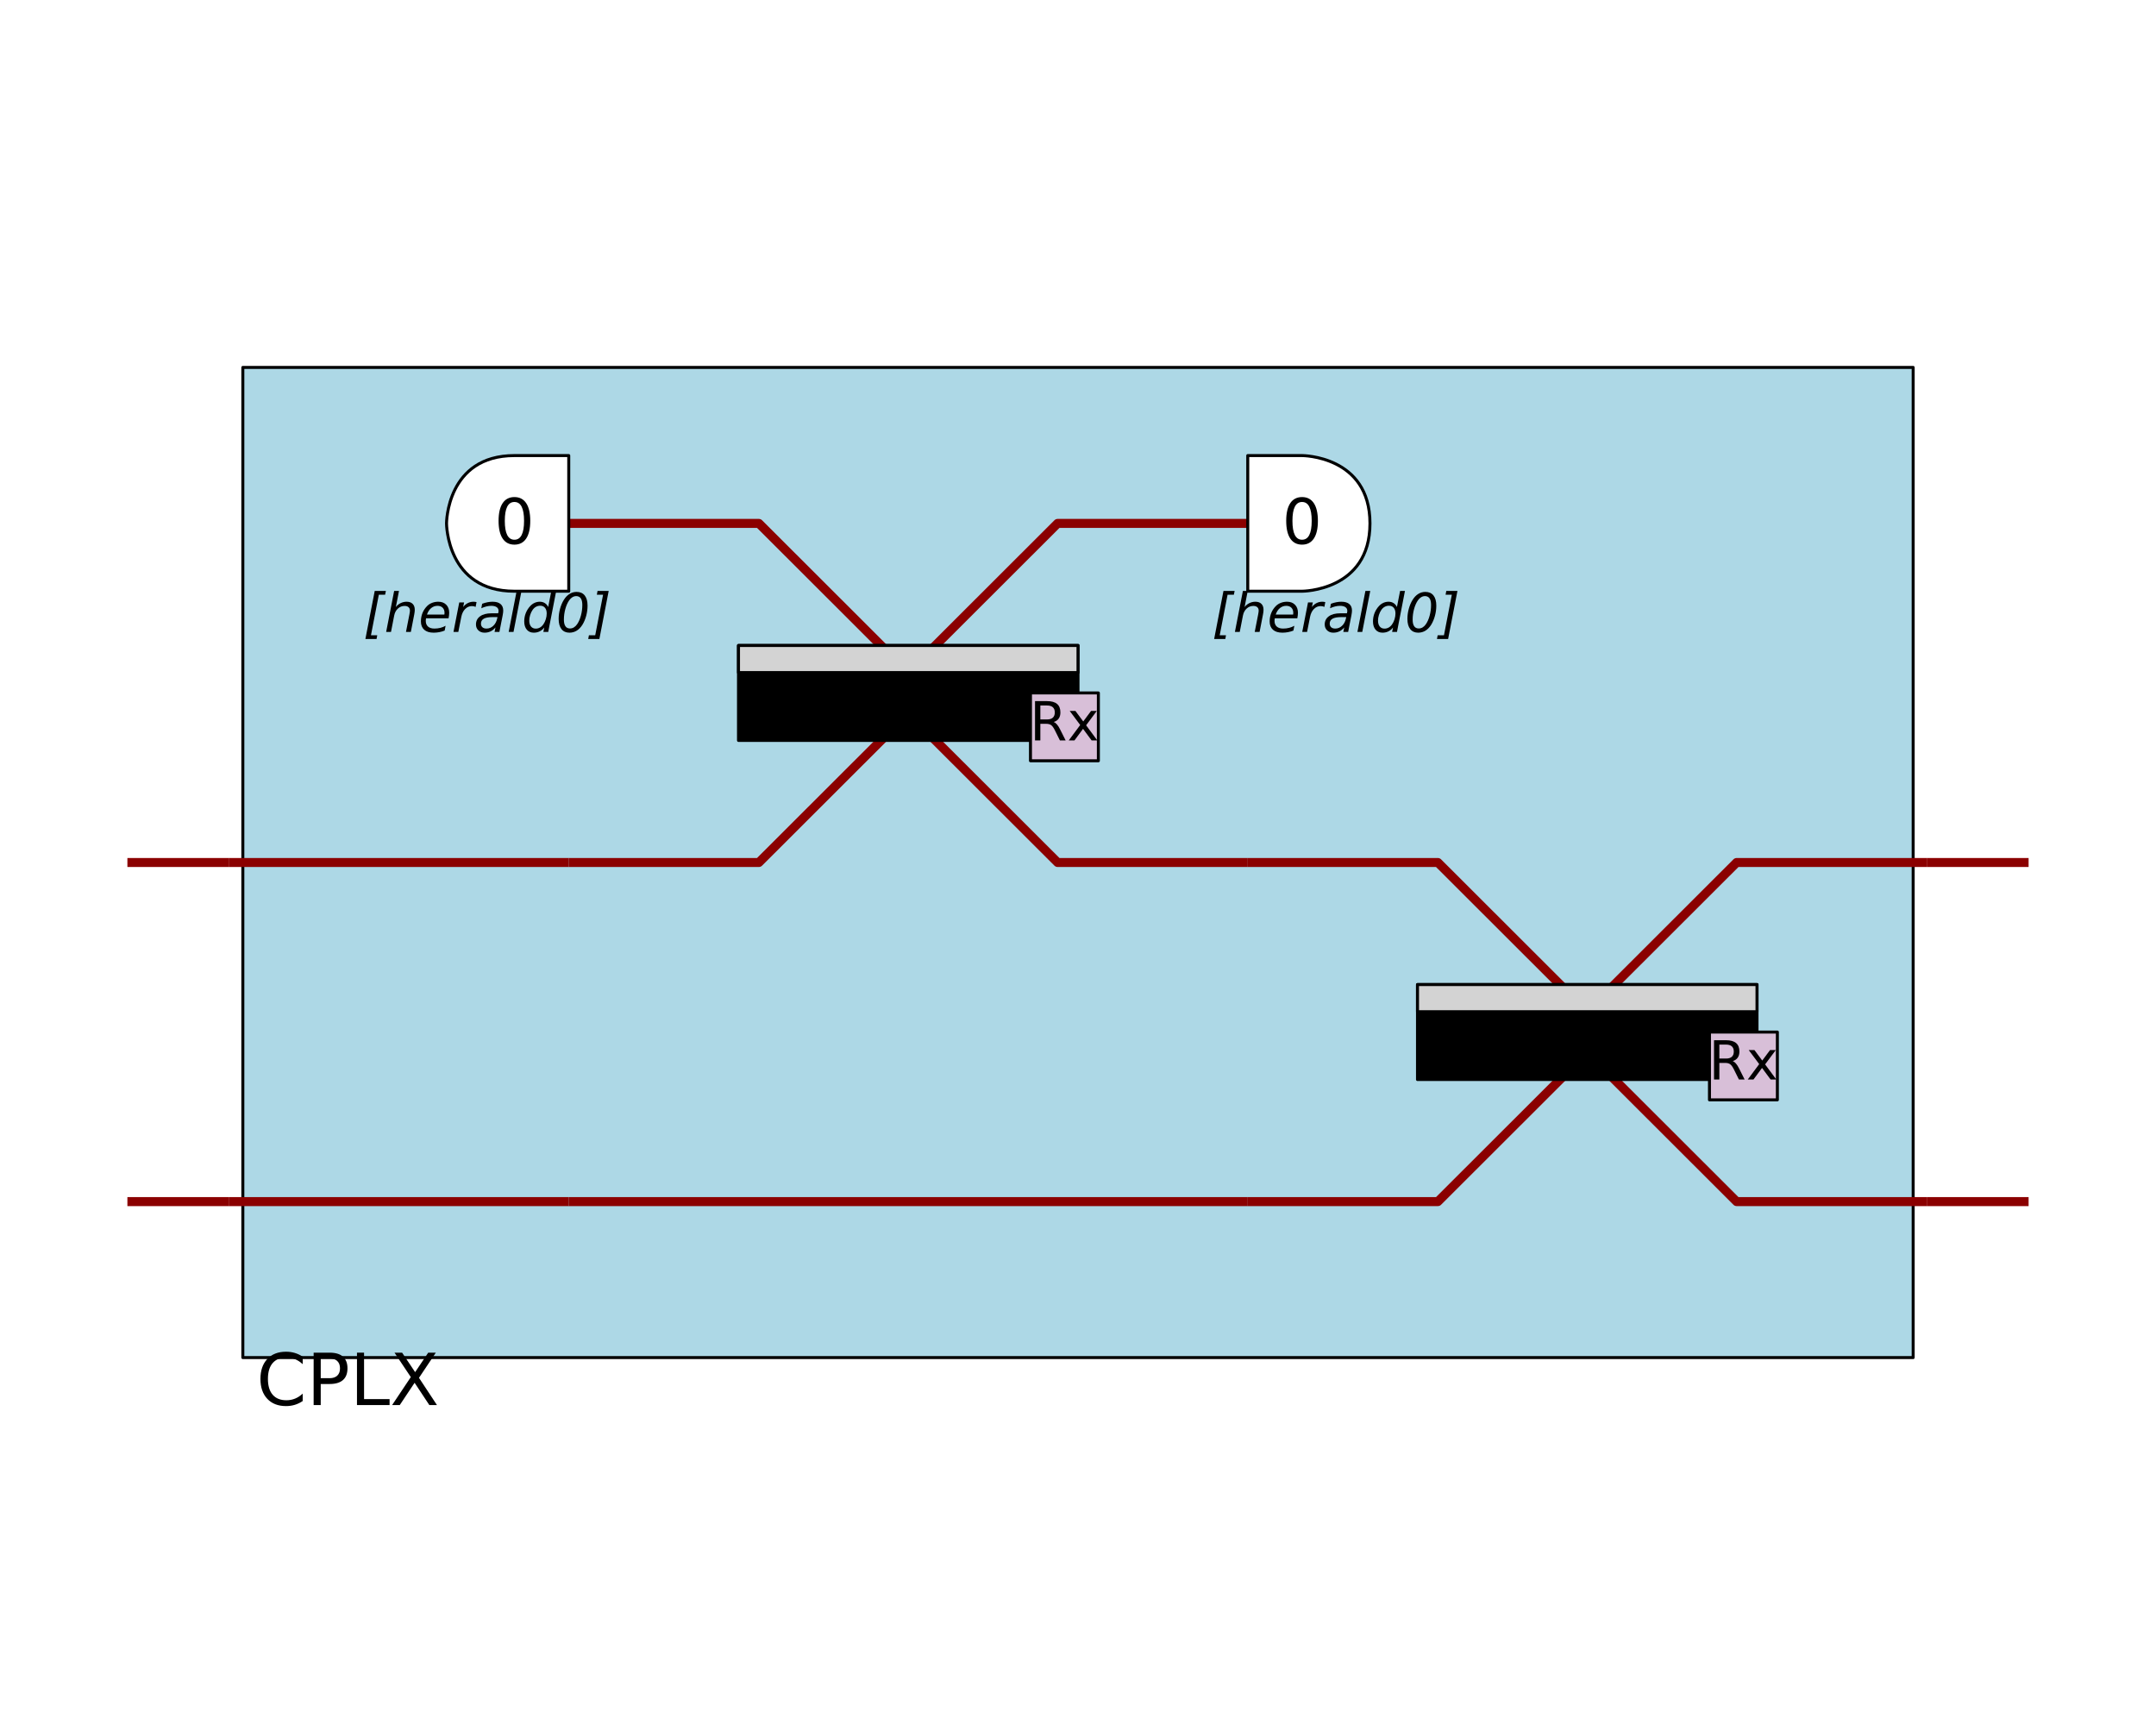
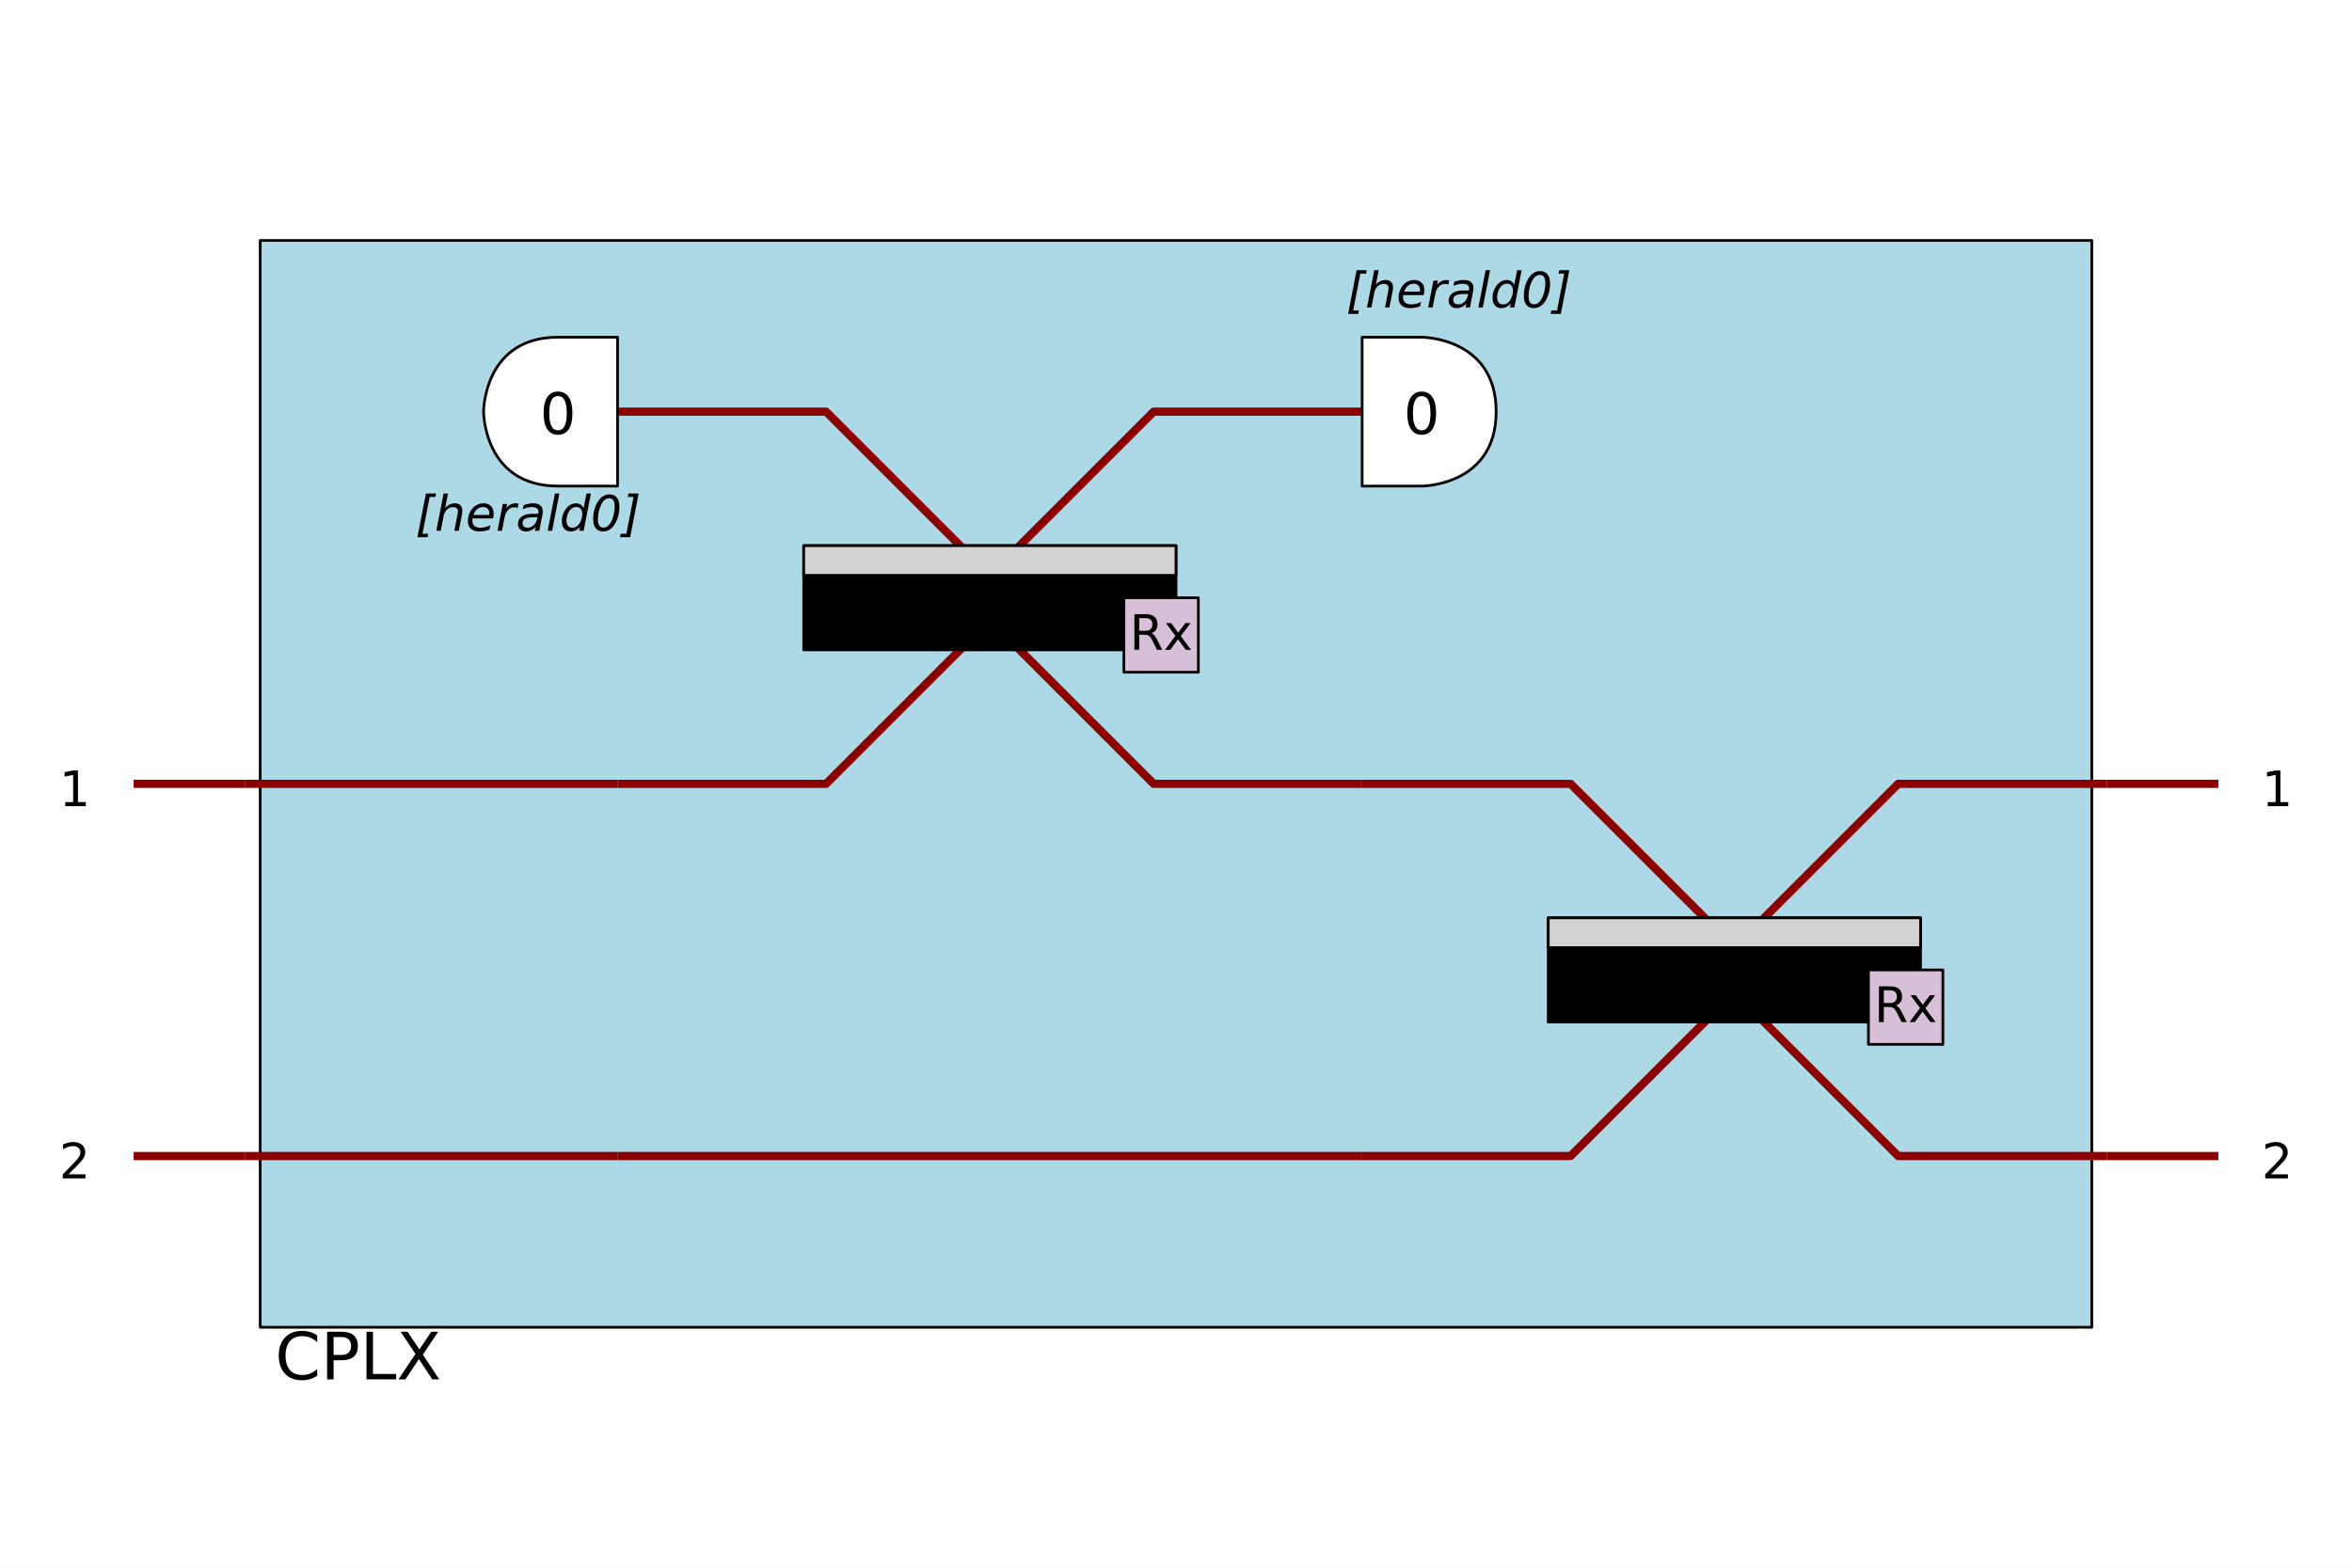
- <svg xmlns="http://www.w3.org/2000/svg" xmlns:xlink="http://www.w3.org/1999/xlink" width="720pt" height="576pt" viewBox="0 0 720 576" version="1.1">
+ <svg xmlns="http://www.w3.org/2000/svg" xmlns:xlink="http://www.w3.org/1999/xlink" width="864pt" height="576pt" viewBox="0 0 864 576" version="1.1">
  <defs>
    <style type="text/css">*{stroke-linejoin: round; stroke-linecap: butt}</style>
  </defs>
  <g id="figure_1">
    <g id="patch_1">
-       <path d="M 0 576 L 720 576 L 720 0 L 0 0 z " style="fill: #ffffff" />
+       <path d="M 0 576 L 864 576 L 864 0 L 0 0 z " style="fill: #ffffff" />
    </g>
    <g id="axes_1">
      <g id="PatchCollection_1">
-         <path d="M 42.545 288 L 76.558 288 " clip-path="url(#staticClipPath)" style="fill: none; stroke: #8b0000; stroke-width: 3" />
-         <path d="M 42.545 401.231 L 76.558 401.231 " clip-path="url(#staticClipPath)" style="fill: none; stroke: #8b0000; stroke-width: 3" />
-         <path d="M 81.094 122.683 L 638.906 122.683 L 638.906 453.317 L 81.094 453.317 z " clip-path="url(#staticClipPath)" style="fill: #add8e6; stroke: #000000" />
-         <path d="M 76.558 288 L 189.935 288 " clip-path="url(#staticClipPath)" style="fill: none; stroke: #8b0000; stroke-width: 3" />
-         <path d="M 76.558 401.231 L 189.935 401.231 " clip-path="url(#staticClipPath)" style="fill: none; stroke: #8b0000; stroke-width: 3" />
-         <path d="M 189.935 174.769 L 253.426 174.769 L 296.509 217.797 " clip-path="url(#staticClipPath)" style="fill: none; stroke: #8b0000; stroke-width: 3" />
-         <path d="M 310.114 217.797 L 353.197 174.769 L 416.688 174.769 " clip-path="url(#staticClipPath)" style="fill: none; stroke: #8b0000; stroke-width: 3" />
-         <path d="M 189.935 288 L 253.426 288 L 296.509 244.972 " clip-path="url(#staticClipPath)" style="fill: none; stroke: #8b0000; stroke-width: 3" />
-         <path d="M 310.114 244.972 L 353.197 288 L 416.688 288 " clip-path="url(#staticClipPath)" style="fill: none; stroke: #8b0000; stroke-width: 3" />
-         <path d="M 246.623 215.532 L 360 215.532 L 360 247.237 L 246.623 247.237 z " clip-path="url(#staticClipPath)" style="stroke: #000000" />
-         <path d="M 246.623 215.532 L 360 215.532 L 360 224.591 L 246.623 224.591 z " clip-path="url(#staticClipPath)" style="fill: #d3d3d3; stroke: #000000" />
-         <path d="M 344.127 231.385 L 366.803 231.385 L 366.803 254.031 L 344.127 254.031 z " clip-path="url(#staticClipPath)" style="fill: #d8bfd8; stroke: #000000" />
-         <path d="M 189.935 401.231 L 416.688 401.231 " clip-path="url(#staticClipPath)" style="fill: none; stroke: #8b0000; stroke-width: 3" />
-         <path d="M 416.688 288 L 480.179 288 L 523.262 331.028 " clip-path="url(#staticClipPath)" style="fill: none; stroke: #8b0000; stroke-width: 3" />
-         <path d="M 536.868 331.028 L 579.951 288 L 643.442 288 " clip-path="url(#staticClipPath)" style="fill: none; stroke: #8b0000; stroke-width: 3" />
-         <path d="M 416.688 401.231 L 480.179 401.231 L 523.262 358.203 " clip-path="url(#staticClipPath)" style="fill: none; stroke: #8b0000; stroke-width: 3" />
-         <path d="M 536.868 358.203 L 579.951 401.231 L 643.442 401.231 " clip-path="url(#staticClipPath)" style="fill: none; stroke: #8b0000; stroke-width: 3" />
-         <path d="M 473.377 328.763 L 586.753 328.763 L 586.753 360.468 L 473.377 360.468 z " clip-path="url(#staticClipPath)" style="stroke: #000000" />
-         <path d="M 473.377 328.763 L 586.753 328.763 L 586.753 337.821 L 473.377 337.821 z " clip-path="url(#staticClipPath)" style="fill: #d3d3d3; stroke: #000000" />
-         <path d="M 570.881 344.615 L 593.556 344.615 L 593.556 367.261 L 570.881 367.261 z " clip-path="url(#staticClipPath)" style="fill: #d8bfd8; stroke: #000000" />
-         <path d="M 643.442 288 L 677.455 288 " clip-path="url(#staticClipPath)" style="fill: none; stroke: #8b0000; stroke-width: 3" />
-         <path d="M 643.442 401.231 L 677.455 401.231 " clip-path="url(#staticClipPath)" style="fill: none; stroke: #8b0000; stroke-width: 3" />
-         <path d="M 149.119 174.769 C 149.119 174.769 149.119 152.123 171.795 152.123 L 189.935 152.123 L 189.935 197.416 L 171.795 197.416 C 149.119 197.416 149.119 174.769 149.119 174.769 L 149.119 174.769 " clip-path="url(#staticClipPath)" style="fill: #ffffff; stroke: #000000" />
-         <path d="M 434.829 197.416 L 416.688 197.416 L 416.688 152.123 L 434.829 152.123 C 434.829 152.123 457.504 152.123 457.504 174.769 C 457.504 197.416 434.829 197.416 434.829 197.416 L 434.829 197.416 " clip-path="url(#staticClipPath)" style="fill: #ffffff; stroke: #000000" />
+         <path d="M 49.091 288 L 90.117 288 " clip-path="url(#staticClipPath)" style="fill: none; stroke: #8b0000; stroke-width: 3" />
+         <path d="M 49.091 424.753 L 90.117 424.753 " clip-path="url(#staticClipPath)" style="fill: none; stroke: #8b0000; stroke-width: 3" />
+         <path d="M 95.587 88.34 L 768.413 88.34 L 768.413 487.66 L 95.587 487.66 z " clip-path="url(#staticClipPath)" style="fill: #add8e6; stroke: #000000" />
+         <path d="M 90.117 288 L 226.87 288 " clip-path="url(#staticClipPath)" style="fill: none; stroke: #8b0000; stroke-width: 3" />
+         <path d="M 90.117 424.753 L 226.87 424.753 " clip-path="url(#staticClipPath)" style="fill: none; stroke: #8b0000; stroke-width: 3" />
+         <path d="M 226.87 151.247 L 303.452 151.247 L 355.418 203.213 " clip-path="url(#staticClipPath)" style="fill: none; stroke: #8b0000; stroke-width: 3" />
+         <path d="M 371.829 203.213 L 423.795 151.247 L 500.377 151.247 " clip-path="url(#staticClipPath)" style="fill: none; stroke: #8b0000; stroke-width: 3" />
+         <path d="M 226.87 288 L 303.452 288 L 355.418 236.034 " clip-path="url(#staticClipPath)" style="fill: none; stroke: #8b0000; stroke-width: 3" />
+         <path d="M 371.829 236.034 L 423.795 288 L 500.377 288 " clip-path="url(#staticClipPath)" style="fill: none; stroke: #8b0000; stroke-width: 3" />
+         <path d="M 295.247 200.478 L 432 200.478 L 432 238.769 L 295.247 238.769 z " clip-path="url(#staticClipPath)" style="stroke: #000000" />
+         <path d="M 295.247 200.478 L 432 200.478 L 432 211.418 L 295.247 211.418 z " clip-path="url(#staticClipPath)" style="fill: #d3d3d3; stroke: #000000" />
+         <path d="M 412.855 219.623 L 440.205 219.623 L 440.205 246.974 L 412.855 246.974 z " clip-path="url(#staticClipPath)" style="fill: #d8bfd8; stroke: #000000" />
+         <path d="M 226.87 424.753 L 500.377 424.753 " clip-path="url(#staticClipPath)" style="fill: none; stroke: #8b0000; stroke-width: 3" />
+         <path d="M 500.377 288 L 576.958 288 L 628.925 339.966 " clip-path="url(#staticClipPath)" style="fill: none; stroke: #8b0000; stroke-width: 3" />
+         <path d="M 645.335 339.966 L 697.301 288 L 773.883 288 " clip-path="url(#staticClipPath)" style="fill: none; stroke: #8b0000; stroke-width: 3" />
+         <path d="M 500.377 424.753 L 576.958 424.753 L 628.925 372.787 " clip-path="url(#staticClipPath)" style="fill: none; stroke: #8b0000; stroke-width: 3" />
+         <path d="M 645.335 372.787 L 697.301 424.753 L 773.883 424.753 " clip-path="url(#staticClipPath)" style="fill: none; stroke: #8b0000; stroke-width: 3" />
+         <path d="M 568.753 337.231 L 705.506 337.231 L 705.506 375.522 L 568.753 375.522 z " clip-path="url(#staticClipPath)" style="stroke: #000000" />
+         <path d="M 568.753 337.231 L 705.506 337.231 L 705.506 348.171 L 568.753 348.171 z " clip-path="url(#staticClipPath)" style="fill: #d3d3d3; stroke: #000000" />
+         <path d="M 686.361 356.377 L 713.712 356.377 L 713.712 383.727 L 686.361 383.727 z " clip-path="url(#staticClipPath)" style="fill: #d8bfd8; stroke: #000000" />
+         <path d="M 773.883 288 L 814.909 288 " clip-path="url(#staticClipPath)" style="fill: none; stroke: #8b0000; stroke-width: 3" />
+         <path d="M 773.883 424.753 L 814.909 424.753 " clip-path="url(#staticClipPath)" style="fill: none; stroke: #8b0000; stroke-width: 3" />
+         <path d="M 177.639 151.247 C 177.639 151.247 177.639 123.896 204.99 123.896 L 226.87 123.896 L 226.87 178.597 L 204.99 178.597 C 177.639 178.597 177.639 151.247 177.639 151.247 L 177.639 151.247 " clip-path="url(#staticClipPath)" style="fill: #ffffff; stroke: #000000" />
+         <path d="M 522.257 178.597 L 500.377 178.597 L 500.377 123.896 L 522.257 123.896 C 522.257 123.896 549.608 123.896 549.608 151.247 C 549.608 178.597 522.257 178.597 522.257 178.597 L 522.257 178.597 " clip-path="url(#staticClipPath)" style="fill: #ffffff; stroke: #000000" />
      </g>
      <g id="text_1">
-         <g transform="translate(85.62857 469.1688) scale(0.24 -0.24)">
+         <g transform="translate(101.0571 506.8052) scale(0.24 -0.24)">
          <defs>
            <path id="DejaVuSans-43" d="M 4122 4306 L 4122 3641 Q 3803 3938 3442 4084 Q 3081 4231 2675 4231 Q 1875 4231 1450 3742 Q 1025 3253 1025 2328 Q 1025 1406 1450 917 Q 1875 428 2675 428 Q 3081 428 3442 575 Q 3803 722 4122 1019 L 4122 359 Q 3791 134 3420 21 Q 3050 -91 2638 -91 Q 1578 -91 968 557 Q 359 1206 359 2328 Q 359 3453 968 4101 Q 1578 4750 2638 4750 Q 3056 4750 3426 4639 Q 3797 4528 4122 4306 z " transform="scale(0.015625)" />
            <path id="DejaVuSans-50" d="M 1259 4147 L 1259 2394 L 2053 2394 Q 2494 2394 2734 2622 Q 2975 2850 2975 3272 Q 2975 3691 2734 3919 Q 2494 4147 2053 4147 L 1259 4147 z M 628 4666 L 2053 4666 Q 2838 4666 3239 4311 Q 3641 3956 3641 3272 Q 3641 2581 3239 2228 Q 2838 1875 2053 1875 L 1259 1875 L 1259 0 L 628 0 L 628 4666 z " transform="scale(0.015625)" />
            <path id="DejaVuSans-4c" d="M 628 4666 L 1259 4666 L 1259 531 L 3531 531 L 3531 0 L 628 0 L 628 4666 z " transform="scale(0.015625)" />
            <path id="DejaVuSans-58" d="M 403 4666 L 1081 4666 L 2241 2931 L 3406 4666 L 4084 4666 L 2584 2425 L 4184 0 L 3506 0 L 2194 1984 L 872 0 L 191 0 L 1856 2491 L 403 4666 z " transform="scale(0.015625)" />
          </defs>
          <use xlink:href="#DejaVuSans-43" />
          <use xlink:href="#DejaVuSans-50" x="69.824" />
          <use xlink:href="#DejaVuSans-4c" x="130.127" />
          <use xlink:href="#DejaVuSans-58" x="185.84" />
        </g>
      </g>
      <g id="text_2">
-         <g transform="translate(343.8845 247.237) scale(0.18 -0.18)">
+         <g transform="translate(414.9494 238.7688) scale(0.18 -0.18)">
          <defs>
            <path id="DejaVuSans-52" d="M 2841 2188 Q 3044 2119 3236 1894 Q 3428 1669 3622 1275 L 4263 0 L 3584 0 L 2988 1197 Q 2756 1666 2539 1819 Q 2322 1972 1947 1972 L 1259 1972 L 1259 0 L 628 0 L 628 4666 L 2053 4666 Q 2853 4666 3247 4331 Q 3641 3997 3641 3322 Q 3641 2881 3436 2590 Q 3231 2300 2841 2188 z M 1259 4147 L 1259 2491 L 2053 2491 Q 2509 2491 2742 2702 Q 2975 2913 2975 3322 Q 2975 3731 2742 3939 Q 2509 4147 2053 4147 L 1259 4147 z " transform="scale(0.015625)" />
            <path id="DejaVuSans-78" d="M 3513 3500 L 2247 1797 L 3578 0 L 2900 0 L 1881 1375 L 863 0 L 184 0 L 1544 1831 L 300 3500 L 978 3500 L 1906 2253 L 2834 3500 L 3513 3500 z " transform="scale(0.015625)" />
          </defs>
          <use xlink:href="#DejaVuSans-52" />
          <use xlink:href="#DejaVuSans-78" x="69.482" />
        </g>
      </g>
      <g id="text_3">
-         <g transform="translate(570.6377 360.4675) scale(0.18 -0.18)">
+         <g transform="translate(688.4559 375.5221) scale(0.18 -0.18)">
          <use xlink:href="#DejaVuSans-52" />
          <use xlink:href="#DejaVuSans-78" x="69.482" />
        </g>
      </g>
      <g id="text_4">
-         <g transform="translate(121.305 211.0032) scale(0.18 -0.18)">
+         <g transform="translate(152.6297 195.0078) scale(0.18 -0.18)">
          <defs>
            <path id="DejaVuSans-Oblique-5b" d="M 1363 4863 L 2688 4863 L 2597 4416 L 1850 4416 L 916 -397 L 1663 -397 L 1581 -844 L 256 -844 L 1363 4863 z " transform="scale(0.015625)" />
            <path id="DejaVuSans-Oblique-68" d="M 3566 2113 L 3156 0 L 2578 0 L 2988 2091 Q 3016 2238 3031 2350 Q 3047 2463 3047 2528 Q 3047 2791 2881 2937 Q 2716 3084 2419 3084 Q 1956 3084 1617 2771 Q 1278 2459 1178 1941 L 800 0 L 225 0 L 1172 4863 L 1747 4863 L 1375 2950 Q 1594 3244 1934 3414 Q 2275 3584 2650 3584 Q 3113 3584 3367 3334 Q 3622 3084 3622 2631 Q 3622 2519 3608 2391 Q 3594 2263 3566 2113 z " transform="scale(0.015625)" />
            <path id="DejaVuSans-Oblique-65" d="M 3078 2063 Q 3088 2113 3092 2166 Q 3097 2219 3097 2272 Q 3097 2653 2873 2875 Q 2650 3097 2266 3097 Q 1838 3097 1509 2826 Q 1181 2556 1013 2059 L 3078 2063 z M 3578 1613 L 903 1613 Q 884 1494 878 1425 Q 872 1356 872 1306 Q 872 872 1139 634 Q 1406 397 1894 397 Q 2269 397 2603 481 Q 2938 566 3225 728 L 3116 159 Q 2806 34 2476 -28 Q 2147 -91 1806 -91 Q 1078 -91 686 257 Q 294 606 294 1247 Q 294 1794 489 2264 Q 684 2734 1063 3103 Q 1306 3334 1642 3459 Q 1978 3584 2356 3584 Q 2950 3584 3301 3228 Q 3653 2872 3653 2272 Q 3653 2128 3634 1964 Q 3616 1800 3578 1613 z " transform="scale(0.015625)" />
            <path id="DejaVuSans-Oblique-72" d="M 2853 2969 Q 2766 3016 2653 3041 Q 2541 3066 2413 3066 Q 1953 3066 1609 2717 Q 1266 2369 1153 1784 L 800 0 L 225 0 L 909 3500 L 1484 3500 L 1375 2956 Q 1603 3259 1920 3421 Q 2238 3584 2597 3584 Q 2691 3584 2781 3573 Q 2872 3563 2963 3538 L 2853 2969 z " transform="scale(0.015625)" />
            <path id="DejaVuSans-Oblique-61" d="M 3438 1997 L 3047 0 L 2472 0 L 2578 531 Q 2325 219 2001 64 Q 1678 -91 1281 -91 Q 834 -91 548 182 Q 263 456 263 884 Q 263 1497 752 1853 Q 1241 2209 2100 2209 L 2900 2209 L 2931 2363 Q 2938 2388 2941 2417 Q 2944 2447 2944 2509 Q 2944 2788 2717 2942 Q 2491 3097 2081 3097 Q 1800 3097 1504 3025 Q 1209 2953 897 2809 L 997 3341 Q 1322 3463 1633 3523 Q 1944 3584 2234 3584 Q 2853 3584 3176 3315 Q 3500 3047 3500 2534 Q 3500 2431 3484 2292 Q 3469 2153 3438 1997 z M 2816 1759 L 2241 1759 Q 1534 1759 1195 1570 Q 856 1381 856 984 Q 856 709 1029 553 Q 1203 397 1509 397 Q 1978 397 2328 733 Q 2678 1069 2791 1631 L 2816 1759 z " transform="scale(0.015625)" />
            <path id="DejaVuSans-Oblique-6c" d="M 1172 4863 L 1747 4863 L 800 0 L 225 0 L 1172 4863 z " transform="scale(0.015625)" />
            <path id="DejaVuSans-Oblique-64" d="M 2675 525 Q 2444 222 2128 65 Q 1813 -91 1428 -91 Q 903 -91 598 267 Q 294 625 294 1247 Q 294 1766 478 2236 Q 663 2706 1013 3078 Q 1244 3325 1534 3454 Q 1825 3584 2144 3584 Q 2481 3584 2739 3421 Q 2997 3259 3138 2956 L 3513 4863 L 4091 4863 L 3144 0 L 2566 0 L 2675 525 z M 891 1350 Q 891 897 1095 644 Q 1300 391 1663 391 Q 1931 391 2161 520 Q 2391 650 2566 903 Q 2750 1166 2856 1509 Q 2963 1853 2963 2188 Q 2963 2622 2758 2865 Q 2553 3109 2194 3109 Q 1922 3109 1687 2981 Q 1453 2853 1288 2613 Q 1106 2353 998 2009 Q 891 1666 891 1350 z " transform="scale(0.015625)" />
            <path id="DejaVuSans-Oblique-30" d="M 2444 4750 Q 3078 4750 3414 4328 Q 3750 3906 3750 3116 Q 3750 2516 3592 1923 Q 3434 1331 3150 863 Q 2859 394 2467 151 Q 2075 -91 1600 -91 Q 988 -91 653 334 Q 319 759 319 1544 Q 319 2138 480 2733 Q 641 3328 928 3794 Q 1216 4263 1602 4506 Q 1988 4750 2444 4750 z M 2406 4250 Q 2169 4250 1955 4123 Q 1741 3997 1569 3750 Q 1281 3338 1111 2720 Q 941 2103 941 1453 Q 941 938 1123 673 Q 1306 409 1663 409 Q 1913 409 2125 536 Q 2338 663 2509 909 Q 2794 1319 2961 1936 Q 3128 2553 3128 3206 Q 3128 3722 2945 3986 Q 2763 4250 2406 4250 z " transform="scale(0.015625)" />
            <path id="DejaVuSans-Oblique-5d" d="M 2188 4863 L 1081 -844 L -244 -844 L -159 -397 L 588 -397 L 1522 4416 L 781 4416 L 863 4863 L 2188 4863 z " transform="scale(0.015625)" />
          </defs>
          <use xlink:href="#DejaVuSans-Oblique-5b" />
          <use xlink:href="#DejaVuSans-Oblique-68" x="39.014" />
          <use xlink:href="#DejaVuSans-Oblique-65" x="102.393" />
          <use xlink:href="#DejaVuSans-Oblique-72" x="163.916" />
          <use xlink:href="#DejaVuSans-Oblique-61" x="205.029" />
          <use xlink:href="#DejaVuSans-Oblique-6c" x="266.309" />
          <use xlink:href="#DejaVuSans-Oblique-64" x="294.092" />
          <use xlink:href="#DejaVuSans-Oblique-30" x="357.568" />
          <use xlink:href="#DejaVuSans-Oblique-5d" x="421.191" />
        </g>
      </g>
      <g id="text_5">
-         <g transform="translate(165.1142 181.5633) scale(0.21 -0.21)">
+         <g transform="translate(198.309 159.4519) scale(0.21 -0.21)">
          <defs>
            <path id="DejaVuSans-30" d="M 2034 4250 Q 1547 4250 1301 3770 Q 1056 3291 1056 2328 Q 1056 1369 1301 889 Q 1547 409 2034 409 Q 2525 409 2770 889 Q 3016 1369 3016 2328 Q 3016 3291 2770 3770 Q 2525 4250 2034 4250 z M 2034 4750 Q 2819 4750 3233 4129 Q 3647 3509 3647 2328 Q 3647 1150 3233 529 Q 2819 -91 2034 -91 Q 1250 -91 836 529 Q 422 1150 422 2328 Q 422 3509 836 4129 Q 1250 4750 2034 4750 z " transform="scale(0.015625)" />
          </defs>
          <use xlink:href="#DejaVuSans-30" />
        </g>
      </g>
      <g id="text_6">
-         <g transform="translate(404.7465 211.0032) scale(0.18 -0.18)">
+         <g transform="translate(494.5128 112.9558) scale(0.18 -0.18)">
          <use xlink:href="#DejaVuSans-Oblique-5b" />
          <use xlink:href="#DejaVuSans-Oblique-68" x="39.014" />
          <use xlink:href="#DejaVuSans-Oblique-65" x="102.393" />
          <use xlink:href="#DejaVuSans-Oblique-72" x="163.916" />
          <use xlink:href="#DejaVuSans-Oblique-61" x="205.029" />
          <use xlink:href="#DejaVuSans-Oblique-6c" x="266.309" />
          <use xlink:href="#DejaVuSans-Oblique-64" x="294.092" />
          <use xlink:href="#DejaVuSans-Oblique-30" x="357.568" />
          <use xlink:href="#DejaVuSans-Oblique-5d" x="421.191" />
        </g>
      </g>
      <g id="text_7">
-         <g transform="translate(428.1479 181.5633) scale(0.21 -0.21)">
+         <g transform="translate(515.5765 159.4519) scale(0.21 -0.21)">
          <use xlink:href="#DejaVuSans-30" />
+         </g>
+       </g>
+       <g id="text_8">
+         <g transform="translate(830.8072 296.2052) scale(0.18 -0.18)">
+           <defs>
+             <path id="DejaVuSans-31" d="M 794 531 L 1825 531 L 1825 4091 L 703 3866 L 703 4441 L 1819 4666 L 2450 4666 L 2450 531 L 3481 531 L 3481 0 L 794 0 L 794 531 z " transform="scale(0.015625)" />
+           </defs>
+           <use xlink:href="#DejaVuSans-31" />
+         </g>
+       </g>
+       <g id="text_9">
+         <g transform="translate(830.8072 432.9584) scale(0.18 -0.18)">
+           <defs>
+             <path id="DejaVuSans-32" d="M 1228 531 L 3431 531 L 3431 0 L 469 0 L 469 531 Q 828 903 1448 1529 Q 2069 2156 2228 2338 Q 2531 2678 2651 2914 Q 2772 3150 2772 3378 Q 2772 3750 2511 3984 Q 2250 4219 1831 4219 Q 1534 4219 1204 4116 Q 875 4013 500 3803 L 500 4441 Q 881 4594 1212 4672 Q 1544 4750 1819 4750 Q 2544 4750 2975 4387 Q 3406 4025 3406 3419 Q 3406 3131 3298 2873 Q 3191 2616 2906 2266 Q 2828 2175 2409 1742 Q 1991 1309 1228 531 z " transform="scale(0.015625)" />
+           </defs>
+           <use xlink:href="#DejaVuSans-32" />
+         </g>
+       </g>
+       <g id="text_10">
+         <g transform="translate(21.74026 296.2052) scale(0.18 -0.18)">
+           <use xlink:href="#DejaVuSans-31" />
+         </g>
+       </g>
+       <g id="text_11">
+         <g transform="translate(21.74026 432.9584) scale(0.18 -0.18)">
+           <use xlink:href="#DejaVuSans-32" />
        </g>
      </g>
    </g>
  </g>
  <defs>
    <clipPath id="staticClipPath">
-       <rect x="10.8" y="10.8" width="698.4" height="554.4" />
+       <rect x="10.8" y="10.8" width="842.4" height="554.4" />
    </clipPath>
  </defs>
</svg>
